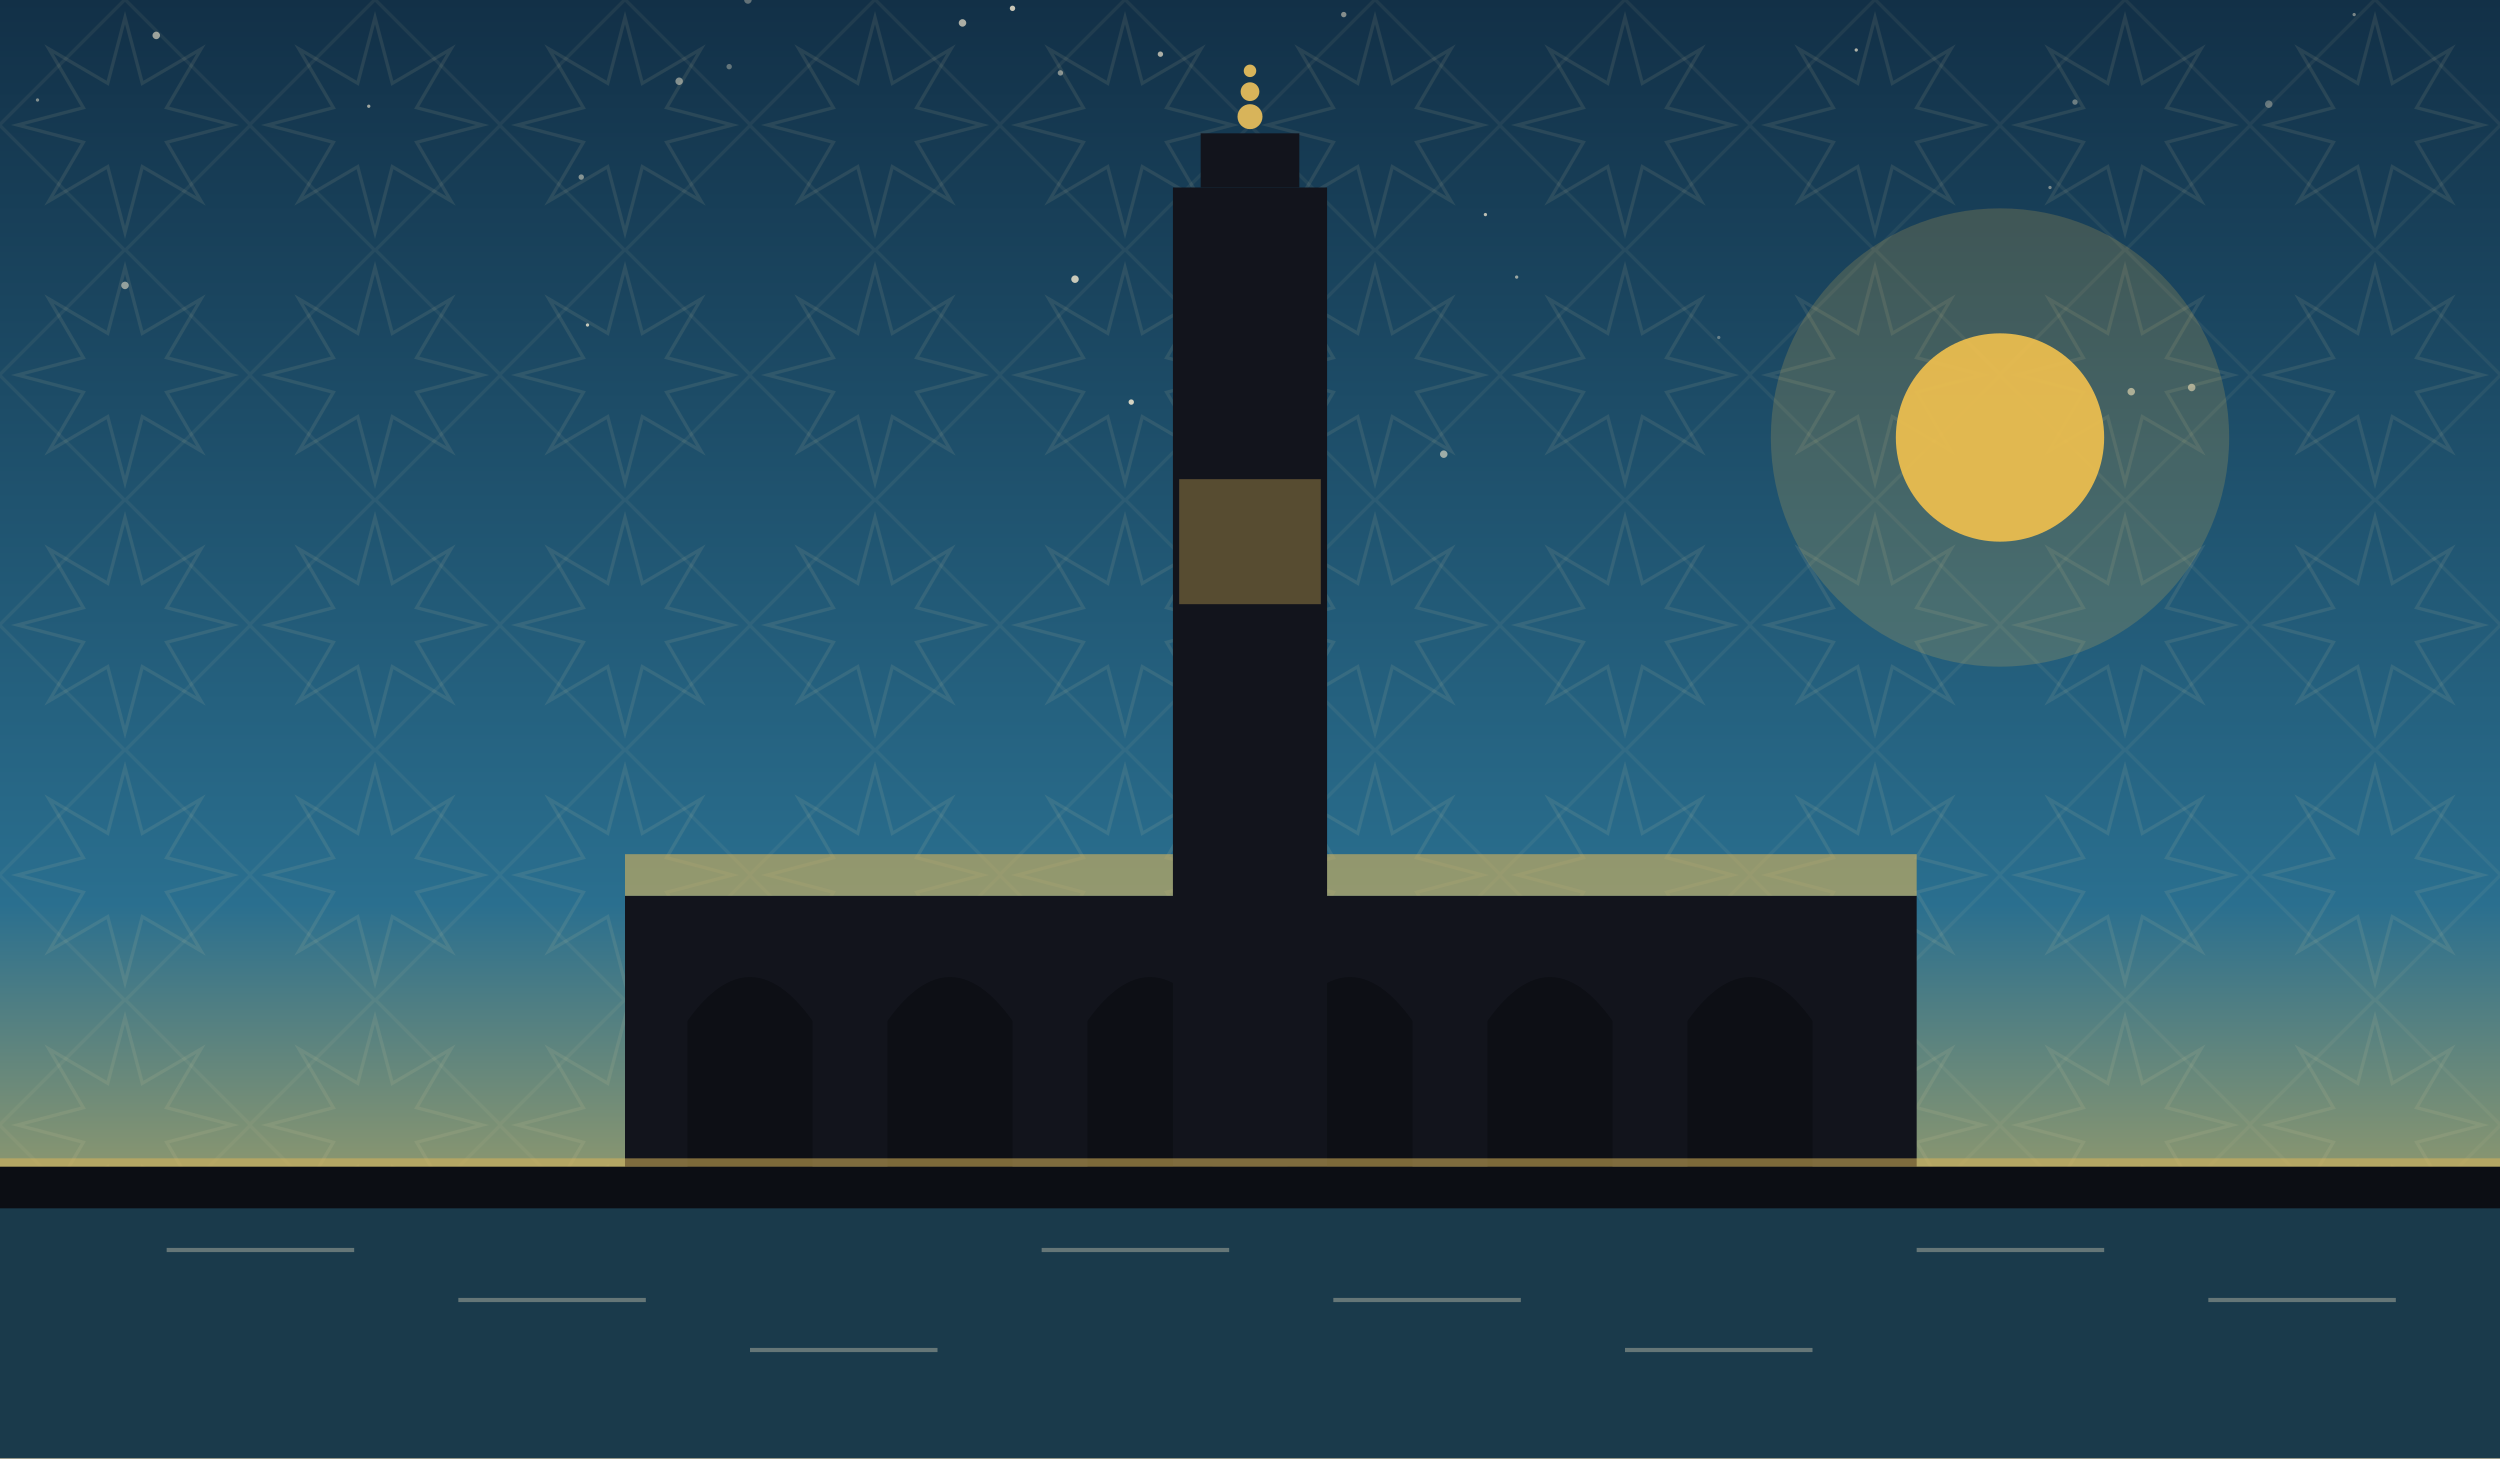
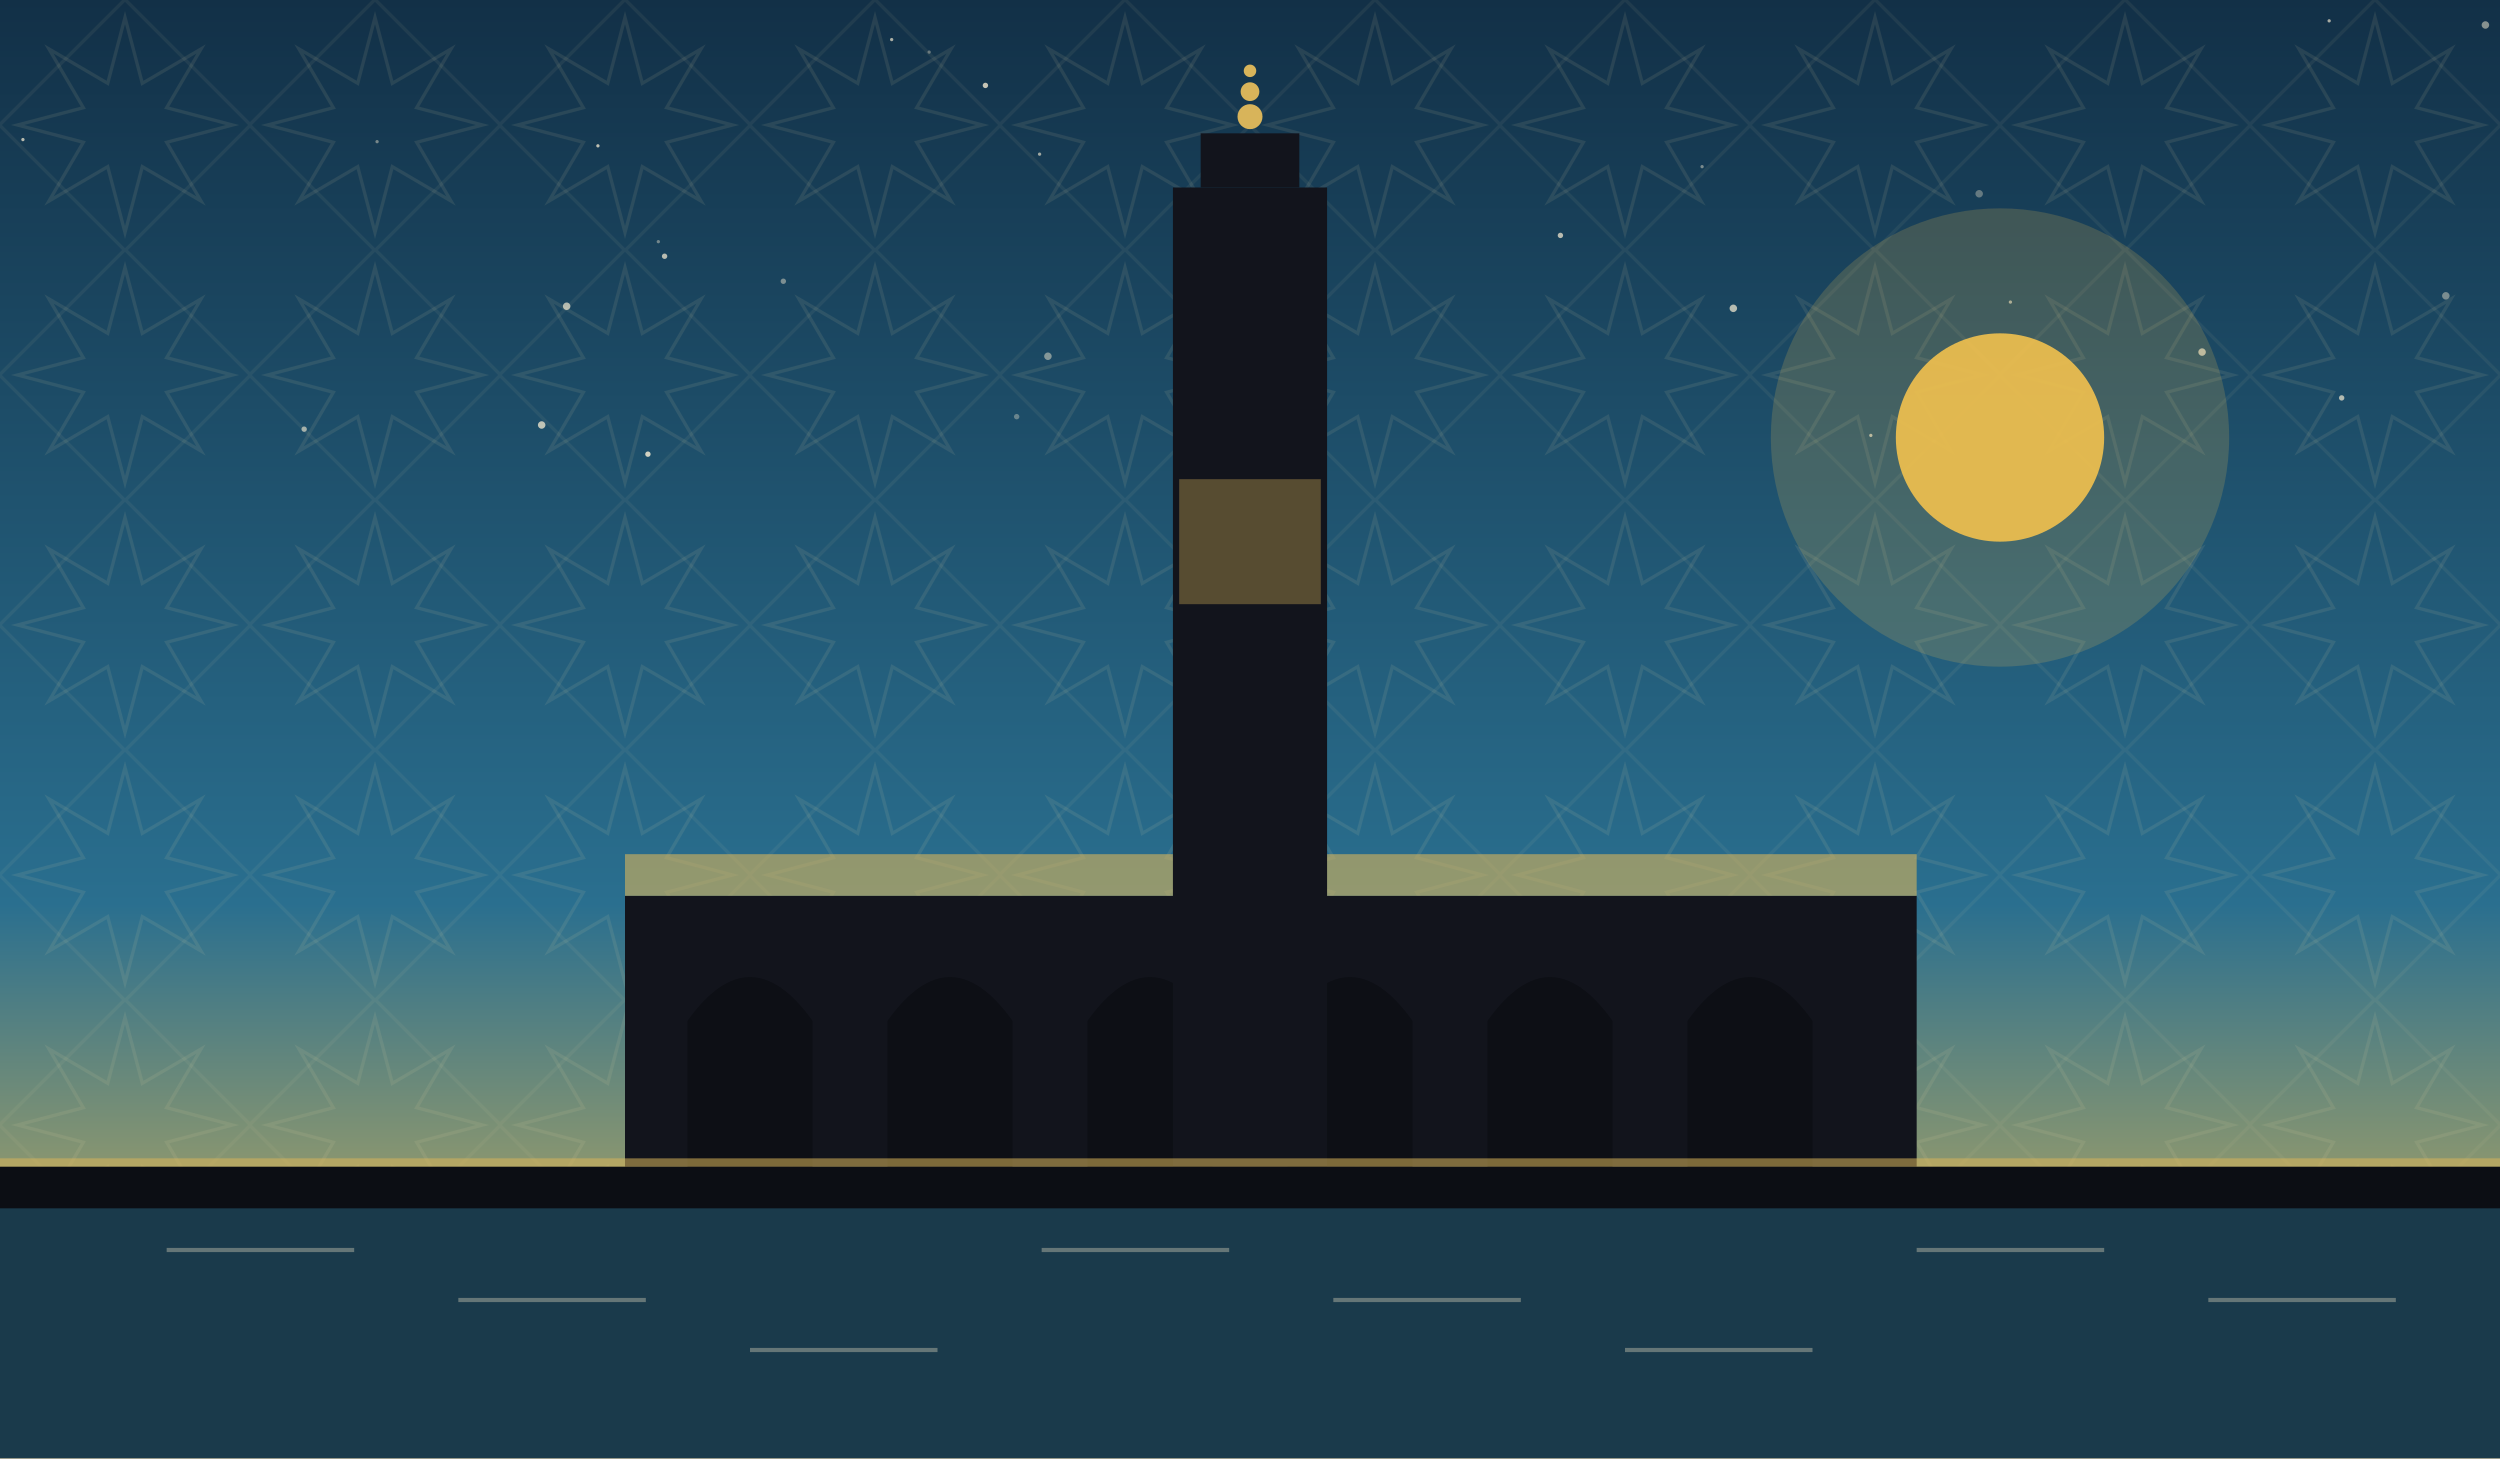
<svg xmlns="http://www.w3.org/2000/svg" viewBox="0 0 1200 700" role="img">
  <defs>
    <linearGradient id="sky" x1="0" y1="0" x2="0" y2="1">
      <stop offset="0" stop-color="#123047" />
      <stop offset="0.62" stop-color="#2a6f8f" />
      <stop offset="1" stop-color="#f2c14e" />
    </linearGradient>
    <pattern id="g1" width="120" height="120" patternUnits="userSpaceOnUse">
      <polygon points="111.6,60.0 80.0,68.3 96.5,96.5 68.3,80.0 60.0,111.6 51.7,80.0 23.5,96.5 40.0,68.3 8.4,60.0 40.0,51.7 23.5,23.5 51.7,40.0 60.0,8.4 68.3,40.0 96.5,23.5 80.0,51.7" fill="none" stroke="#e8d9a8" stroke-width="1.6" opacity="0.1" />
      <rect x="17.4" y="17.4" width="85.2" height="85.2" fill="none" stroke="#e8d9a8" stroke-width="1.6" opacity="0.07" transform="rotate(45 60.0 60.0)" />
    </pattern>
  </defs>
  <rect width="1200" height="700" fill="url(#sky)" />
  <rect width="1200" height="700" fill="url(#g1)" />
-   <circle cx="713" cy="103" r="0.8" fill="#f7ecd2" opacity="0.74" />
-   <circle cx="627" cy="136" r="1.3" fill="#f7ecd2" opacity="0.57" />
-   <circle cx="486" cy="4" r="1.3" fill="#f7ecd2" opacity="0.79" />
-   <circle cx="1130" cy="7" r="0.8" fill="#f7ecd2" opacity="0.45" />
-   <circle cx="279" cy="85" r="1.3" fill="#f7ecd2" opacity="0.50" />
-   <circle cx="693" cy="218" r="1.8" fill="#f7ecd2" opacity="0.59" />
-   <circle cx="1052" cy="186" r="1.8" fill="#f7ecd2" opacity="0.57" />
-   <circle cx="996" cy="49" r="1.3" fill="#f7ecd2" opacity="0.39" />
-   <circle cx="645" cy="7" r="1.3" fill="#f7ecd2" opacity="0.50" />
-   <circle cx="359" cy="0" r="1.8" fill="#f7ecd2" opacity="0.35" />
-   <circle cx="18" cy="48" r="0.8" fill="#f7ecd2" opacity="0.49" />
-   <circle cx="462" cy="11" r="1.8" fill="#f7ecd2" opacity="0.67" />
-   <circle cx="611" cy="69" r="1.8" fill="#f7ecd2" opacity="0.44" />
-   <circle cx="825" cy="162" r="0.8" fill="#f7ecd2" opacity="0.35" />
-   <circle cx="984" cy="90" r="0.8" fill="#f7ecd2" opacity="0.45" />
-   <circle cx="728" cy="133" r="0.8" fill="#f7ecd2" opacity="0.59" />
-   <circle cx="177" cy="51" r="0.8" fill="#f7ecd2" opacity="0.62" />
-   <circle cx="891" cy="24" r="0.8" fill="#f7ecd2" opacity="0.69" />
-   <circle cx="350" cy="32" r="1.3" fill="#f7ecd2" opacity="0.35" />
-   <circle cx="594" cy="175" r="1.3" fill="#f7ecd2" opacity="0.35" />
-   <circle cx="543" cy="193" r="1.3" fill="#f7ecd2" opacity="0.84" />
-   <circle cx="557" cy="26" r="1.3" fill="#f7ecd2" opacity="0.67" />
-   <circle cx="516" cy="134" r="1.8" fill="#f7ecd2" opacity="0.79" />
-   <circle cx="60" cy="137" r="1.8" fill="#f7ecd2" opacity="0.55" />
-   <circle cx="509" cy="35" r="1.3" fill="#f7ecd2" opacity="0.50" />
-   <circle cx="1023" cy="188" r="1.8" fill="#f7ecd2" opacity="0.59" />
-   <circle cx="282" cy="156" r="0.8" fill="#f7ecd2" opacity="0.77" />
-   <circle cx="326" cy="39" r="1.8" fill="#f7ecd2" opacity="0.49" />
-   <circle cx="75" cy="17" r="1.8" fill="#f7ecd2" opacity="0.60" />
-   <circle cx="1089" cy="50" r="1.8" fill="#f7ecd2" opacity="0.35" />
+   <circle cx="316" cy="116" r="0.8" fill="#f7ecd2" opacity="0.41" />
+   <circle cx="446" cy="25" r="0.8" fill="#f7ecd2" opacity="0.35" />
+   <circle cx="473" cy="41" r="1.3" fill="#f7ecd2" opacity="0.78" />
+   <circle cx="181" cy="68" r="0.8" fill="#f7ecd2" opacity="0.43" />
+   <circle cx="602" cy="198" r="1.8" fill="#f7ecd2" opacity="0.81" />
+   <circle cx="272" cy="147" r="1.8" fill="#f7ecd2" opacity="0.69" />
+   <circle cx="319" cy="123" r="1.3" fill="#f7ecd2" opacity="0.72" />
+   <circle cx="287" cy="70" r="0.8" fill="#f7ecd2" opacity="0.75" />
+   <circle cx="488" cy="200" r="1.3" fill="#f7ecd2" opacity="0.35" />
+   <circle cx="898" cy="209" r="0.8" fill="#f7ecd2" opacity="0.67" />
+   <circle cx="965" cy="145" r="0.8" fill="#f7ecd2" opacity="0.60" />
+   <circle cx="1193" cy="12" r="1.8" fill="#f7ecd2" opacity="0.51" />
+   <circle cx="1174" cy="142" r="1.8" fill="#f7ecd2" opacity="0.43" />
+   <circle cx="1124" cy="191" r="1.3" fill="#f7ecd2" opacity="0.69" />
+   <circle cx="11" cy="67" r="0.8" fill="#f7ecd2" opacity="0.72" />
+   <circle cx="499" cy="74" r="0.8" fill="#f7ecd2" opacity="0.61" />
+   <circle cx="260" cy="204" r="1.8" fill="#f7ecd2" opacity="0.75" />
+   <circle cx="950" cy="93" r="1.8" fill="#f7ecd2" opacity="0.35" />
+   <circle cx="1057" cy="169" r="1.8" fill="#f7ecd2" opacity="0.68" />
+   <circle cx="605" cy="76" r="0.8" fill="#f7ecd2" opacity="0.65" />
+   <circle cx="146" cy="206" r="1.3" fill="#f7ecd2" opacity="0.61" />
+   <circle cx="376" cy="135" r="1.3" fill="#f7ecd2" opacity="0.45" />
+   <circle cx="503" cy="171" r="1.8" fill="#f7ecd2" opacity="0.48" />
+   <circle cx="311" cy="218" r="1.3" fill="#f7ecd2" opacity="0.83" />
+   <circle cx="832" cy="148" r="1.8" fill="#f7ecd2" opacity="0.71" />
+   <circle cx="602" cy="117" r="1.8" fill="#f7ecd2" opacity="0.69" />
+   <circle cx="749" cy="113" r="1.3" fill="#f7ecd2" opacity="0.72" />
+   <circle cx="817" cy="80" r="0.8" fill="#f7ecd2" opacity="0.45" />
+   <circle cx="1118" cy="10" r="0.8" fill="#f7ecd2" opacity="0.65" />
+   <circle cx="428" cy="19" r="0.8" fill="#f7ecd2" opacity="0.67" />
  <circle cx="960" cy="210" r="110" fill="#f2c14e" opacity="0.18" />
  <circle cx="960" cy="210" r="50" fill="#f2c14e" opacity="0.9" />
  <rect x="300" y="430" width="620" height="130" fill="#12141c" />
  <path d="M 330 560 L 330 490 Q 360 448 390 490 L 390 560 Z" fill="#0c0e14" opacity="0.9" />
  <path d="M 426 560 L 426 490 Q 456 448 486 490 L 486 560 Z" fill="#0c0e14" opacity="0.9" />
  <path d="M 522 560 L 522 490 Q 552 448 582 490 L 582 560 Z" fill="#0c0e14" opacity="0.9" />
  <path d="M 618 560 L 618 490 Q 648 448 678 490 L 678 560 Z" fill="#0c0e14" opacity="0.9" />
  <path d="M 714 560 L 714 490 Q 744 448 774 490 L 774 560 Z" fill="#0c0e14" opacity="0.9" />
  <path d="M 810 560 L 810 490 Q 840 448 870 490 L 870 560 Z" fill="#0c0e14" opacity="0.9" />
  <path d="M 300 430 L 920 430 L 920 410 L 300 410 Z" fill="#d8b45a" opacity="0.6" />
  <rect x="563.0" y="90" width="74" height="470" fill="#12141c" />
  <rect x="576.32" y="64" width="47.36" height="26" fill="#12141c" />
  <circle cx="600" cy="56" r="6" fill="#d8b45a" />
  <circle cx="600" cy="44" r="4.5" fill="#d8b45a" />
  <circle cx="600" cy="34" r="3" fill="#d8b45a" />
  <rect x="566" y="230" width="68" height="60" fill="#d8b45a" opacity="0.35" />
  <rect x="0" y="560" width="1200" height="60" fill="#0c0e14" opacity="0.6" />
  <rect x="0" y="560" width="1200" height="140" fill="#0c0e14" />
  <rect x="0" y="580" width="1200" height="120" fill="#2a6f8f" opacity="0.45" />
  <g opacity="0.35">
    <line x1="80" y1="600" x2="170" y2="600" stroke="#f2e6c8" stroke-width="2" />
    <line x1="220" y1="624" x2="310" y2="624" stroke="#f2e6c8" stroke-width="2" />
    <line x1="360" y1="648" x2="450" y2="648" stroke="#f2e6c8" stroke-width="2" />
    <line x1="500" y1="600" x2="590" y2="600" stroke="#f2e6c8" stroke-width="2" />
    <line x1="640" y1="624" x2="730" y2="624" stroke="#f2e6c8" stroke-width="2" />
    <line x1="780" y1="648" x2="870" y2="648" stroke="#f2e6c8" stroke-width="2" />
    <line x1="920" y1="600" x2="1010" y2="600" stroke="#f2e6c8" stroke-width="2" />
    <line x1="1060" y1="624" x2="1150" y2="624" stroke="#f2e6c8" stroke-width="2" />
  </g>
  <rect x="0" y="556" width="1200" height="4" fill="#d8b45a" opacity="0.55" />
</svg>
